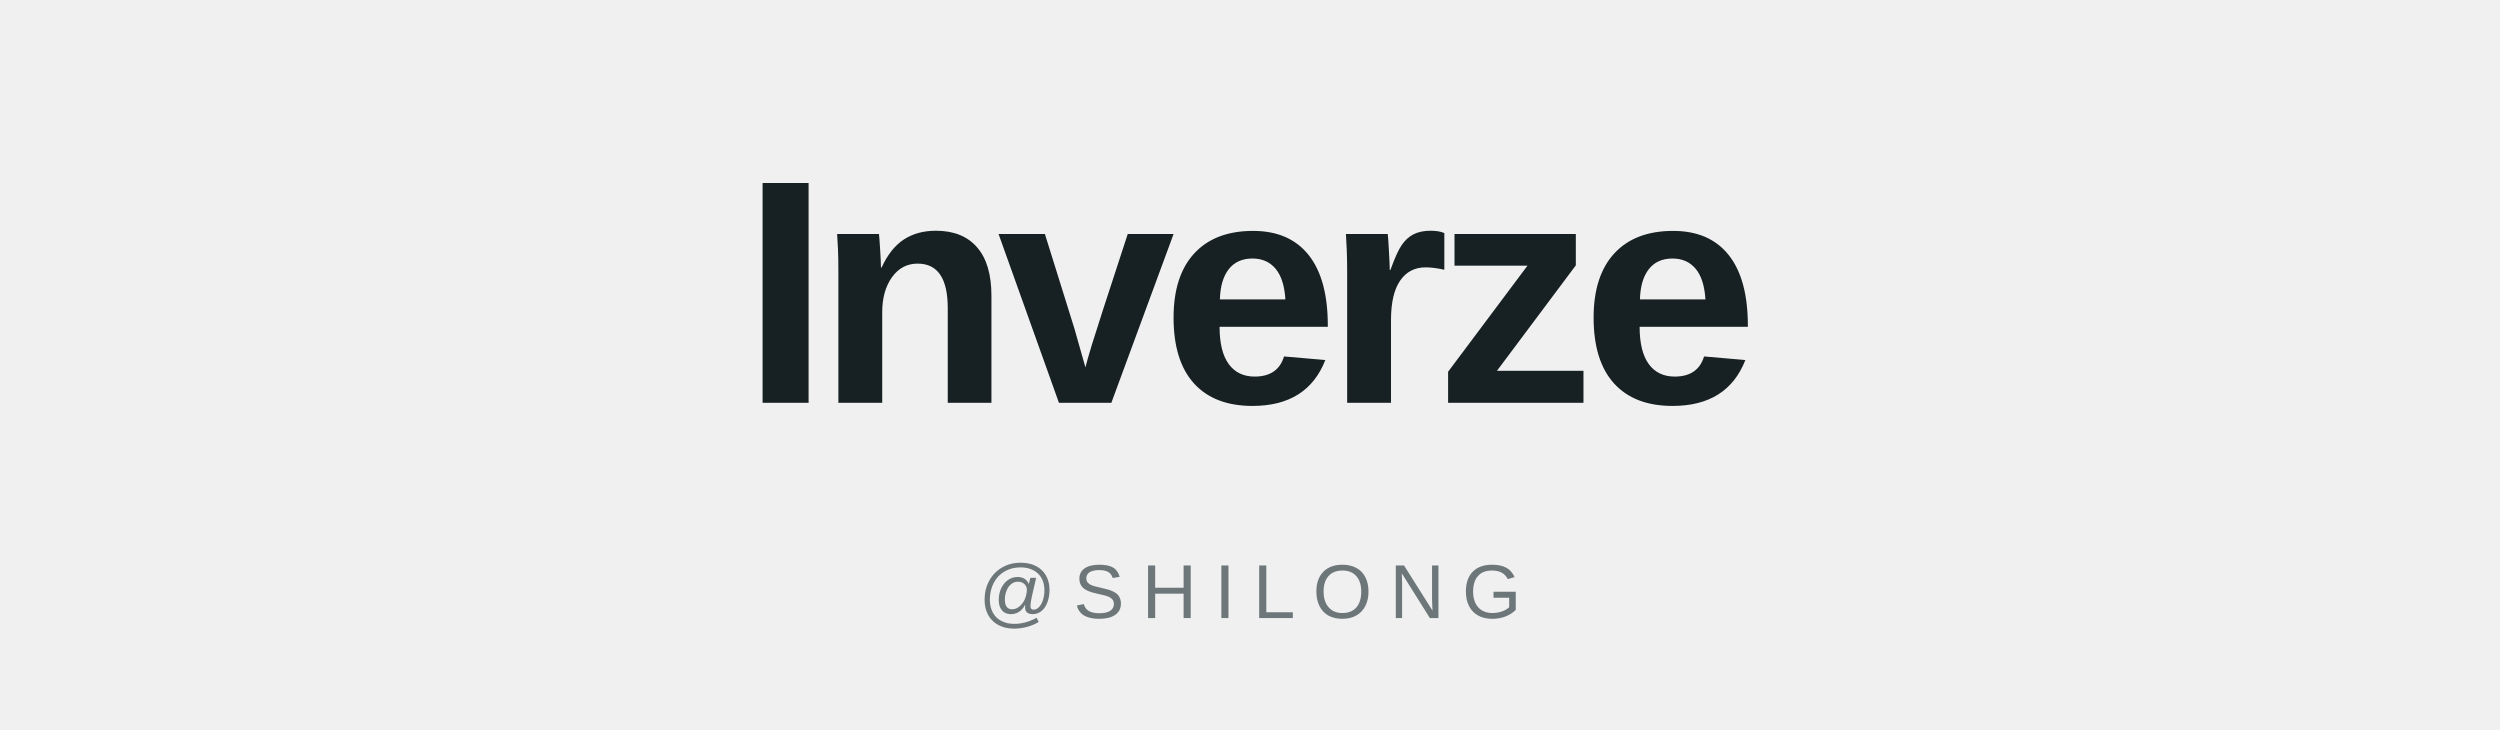
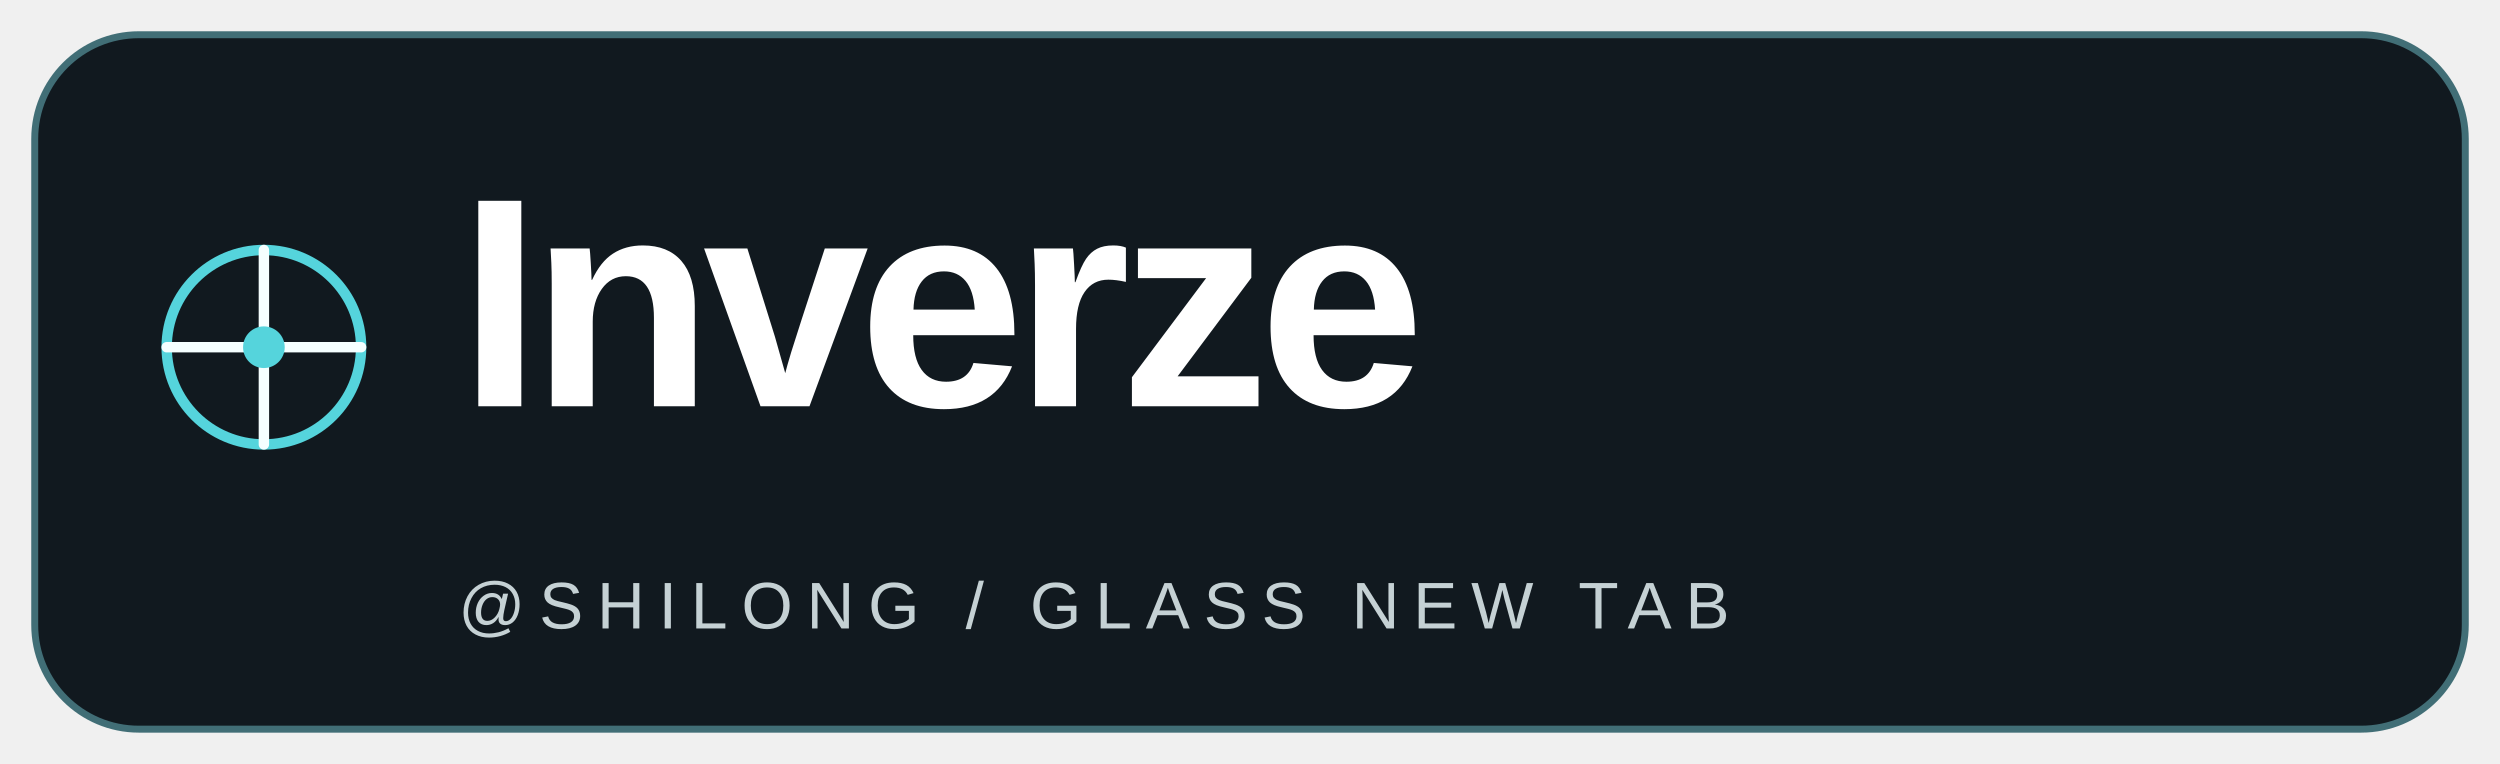
- <svg xmlns="http://www.w3.org/2000/svg" width="720" height="210" viewBox="0 0 720 210" role="img" aria-labelledby="title desc">
+ <svg xmlns="http://www.w3.org/2000/svg" width="720" height="220" viewBox="0 0 720 220" role="img" aria-labelledby="title desc">
  <defs>
    <linearGradient id="logoLine" x1="0" x2="1" y1="0" y2="0">
-       <stop offset="0" stop-color="#202629" />
-       <stop offset="0.52" stop-color="#55787b" />
-       <stop offset="1" stop-color="#202629" />
+       <stop offset="0" stop-color="#55d4dc" />
+       <stop offset="0.52" stop-color="#f5ffff" />
+       <stop offset="1" stop-color="#55d4dc" />
    </linearGradient>
  </defs>
-   <text x="360" y="116" text-anchor="middle" fill="#172022" font-family="Avenir Next, Helvetica Neue, Arial, sans-serif" font-size="92" font-weight="650" letter-spacing="-4">Inverze</text>
-   <path d="M214 145 H506" stroke="url(#logoLine)" stroke-width="3" stroke-linecap="round" />
-   <text x="360" y="178" text-anchor="middle" fill="#6d7779" font-family="Avenir Next, Helvetica Neue, Arial, sans-serif" font-size="22" letter-spacing="5">@SHILONG</text>
+   <rect x="10" y="10" width="700" height="200" rx="30" fill="#11191f" stroke="#416e76" stroke-width="2" />
+   <circle cx="76" cy="100" r="28" fill="none" stroke="#55d4dc" stroke-width="3" />
+   <path d="M76 72v56M48 100h56" stroke="#f5ffff" stroke-width="3" stroke-linecap="round" />
+   <circle cx="76" cy="100" r="6" fill="#55d4dc" />
+   <text x="132" y="117" fill="#ffffff" font-family="Avenir Next, Helvetica Neue, Arial, sans-serif" font-size="86" font-weight="700" letter-spacing="-3">Inverze</text>
+   <path d="M132 143 H588" stroke="url(#logoLine)" stroke-width="3" stroke-linecap="round" />
+   <text x="132" y="181" fill="#c5d1d4" font-family="Avenir Next, Helvetica Neue, Arial, sans-serif" font-size="19" font-weight="500" letter-spacing="4">@SHILONG  /  GLASS NEW TAB</text>
</svg>
